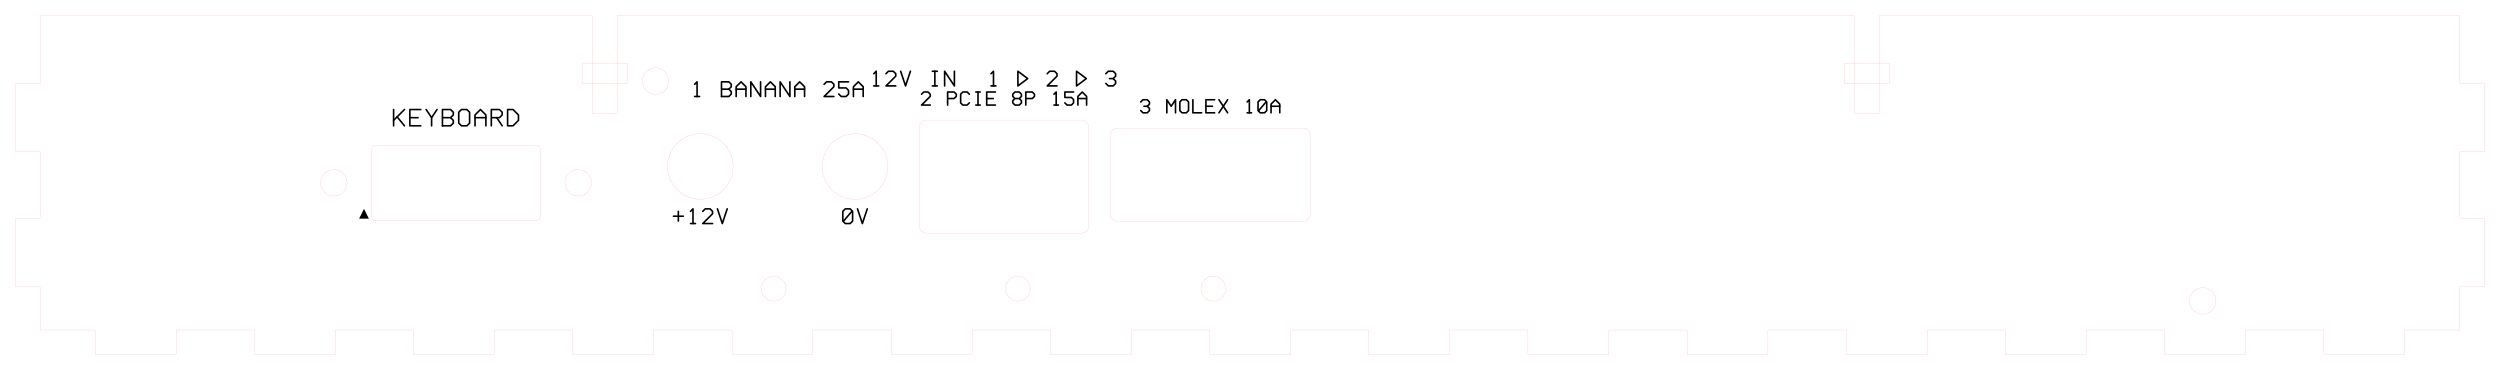
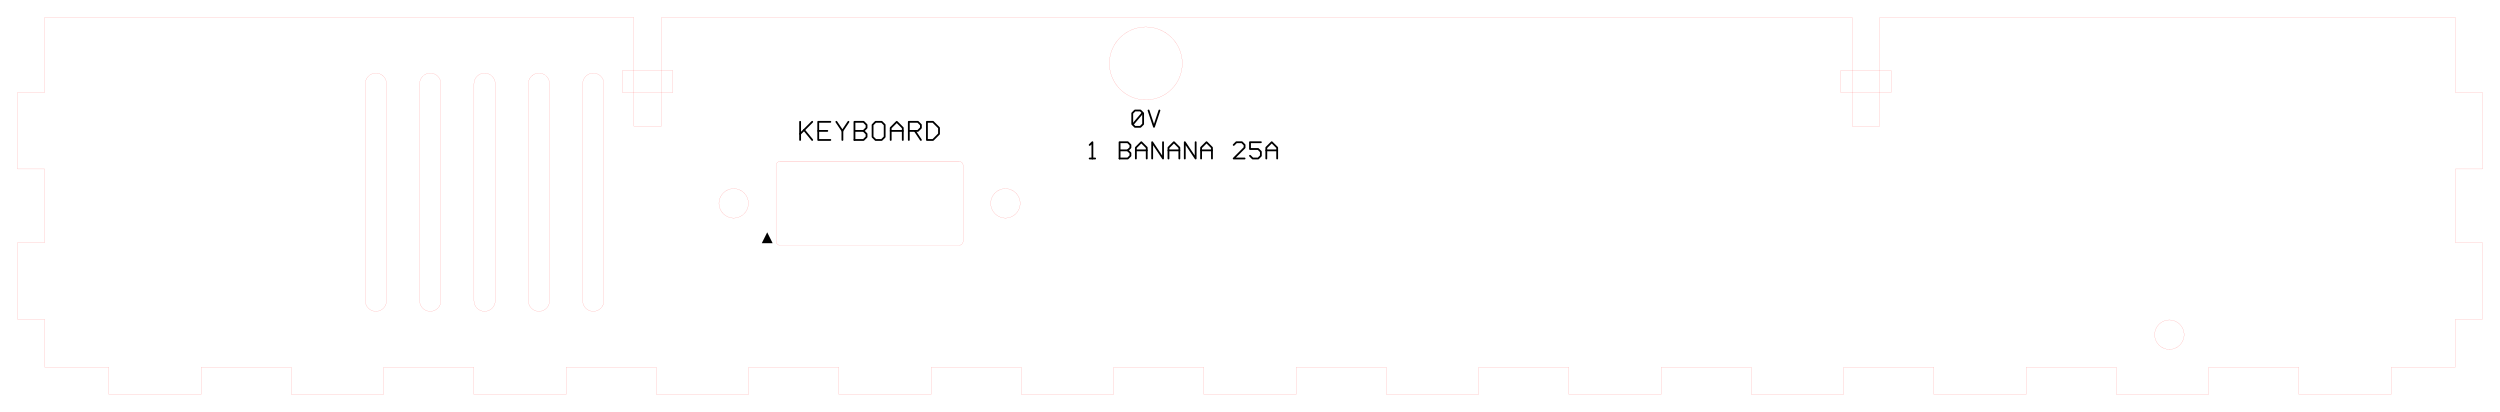
- <svg xmlns="http://www.w3.org/2000/svg" width="307.000mm" height="45.450mm" viewBox="0 0 307.000 45.450" version="1.1">
+ <svg xmlns="http://www.w3.org/2000/svg" width="276.000mm" height="45.450mm" viewBox="0 0 276.000 45.450" version="1.1">
  <g id="cut">
-     <path d="M 4.925,1.925 L 72.725,1.925 L 72.725,13.925 L 75.775,13.925 L 75.775,1.925 L 227.725,1.925 L 227.725,13.925 L 230.775,13.925 L 230.775,1.925 L 302.075,1.925 L 302.075,10.215 L 305.075,10.215 L 305.075,18.655 L 302.075,18.655 L 302.075,26.795 L 305.075,26.795 L 305.075,35.235 L 302.075,35.235 L 302.075,40.525 L 295.301,40.525 L 295.301,43.525 L 285.377,43.525 L 285.377,40.525 L 275.752,40.525 L 275.752,43.525 L 265.828,43.525 L 265.828,40.525 L 256.204,40.525 L 256.204,43.525 L 246.28,43.525 L 246.28,40.525 L 236.656,40.525 L 236.656,43.525 L 226.732,43.525 L 226.732,40.525 L 217.107,40.525 L 217.107,43.525 L 207.183,43.525 L 207.183,40.525 L 197.559,40.525 L 197.559,43.525 L 187.635,43.525 L 187.635,40.525 L 178.011,40.525 L 178.011,43.525 L 168.086,43.525 L 168.086,40.525 L 158.462,40.525 L 158.462,43.525 L 148.538,43.525 L 148.538,40.525 L 138.914,40.525 L 138.914,43.525 L 128.989,43.525 L 128.989,40.525 L 119.365,40.525 L 119.365,43.525 L 109.441,43.525 L 109.441,40.525 L 99.817,40.525 L 99.817,43.525 L 89.893,43.525 L 89.893,40.525 L 80.269,40.525 L 80.269,43.525 L 70.344,43.525 L 70.344,40.525 L 60.72,40.525 L 60.72,43.525 L 50.796,43.525 L 50.796,40.525 L 41.172,40.525 L 41.172,43.525 L 31.248,43.525 L 31.248,40.525 L 21.623,40.525 L 21.623,43.525 L 11.699,43.525 L 11.699,40.525 L 4.925,40.525 L 4.925,35.235 L 1.925,35.235 L 1.925,26.795 L 4.925,26.795 L 4.925,18.655 L 1.925,18.655 L 1.925,10.215 L 4.925,10.215 Z" style="fill:none;stroke:#ff0000;stroke-width:0.01" />
-     <circle cx="86" cy="20.45" r="4.025" style="fill:none;stroke:#ff0000;stroke-width:0.01" />
-     <circle cx="105" cy="20.45" r="4.025" style="fill:none;stroke:#ff0000;stroke-width:0.01" />
-     <path d="M 113.8,14.775 L 132.8,14.775 A 0.925,0.925 0 0 1 133.725,15.7 L 133.725,27.7 A 0.925,0.925 0 0 1 132.8,28.625 L 113.8,28.625 A 0.925,0.925 0 0 1 112.875,27.7 L 112.875,15.7 A 0.925,0.925 0 0 1 113.8,14.775 Z" style="fill:none;stroke:#ff0000;stroke-width:0.01" />
-     <path d="M 137.25,15.725 L 159.99,15.725 A 0.925,0.925 0 0 1 160.915,16.65 L 160.915,26.25 A 0.925,0.925 0 0 1 159.99,27.175 L 137.25,27.175 A 0.925,0.925 0 0 1 136.325,26.25 L 136.325,16.65 A 0.925,0.925 0 0 1 137.25,15.725 Z" style="fill:none;stroke:#ff0000;stroke-width:0.01" />
-     <circle cx="95" cy="35.45" r="1.525" style="fill:none;stroke:#ff0000;stroke-width:0.01" />
-     <circle cx="125" cy="35.45" r="1.525" style="fill:none;stroke:#ff0000;stroke-width:0.01" />
-     <circle cx="149" cy="35.45" r="1.525" style="fill:none;stroke:#ff0000;stroke-width:0.01" />
-     <circle cx="80.5" cy="9.95" r="1.625" style="fill:none;stroke:#ff0000;stroke-width:0.01" />
-     <circle cx="270.5" cy="36.95" r="1.625" style="fill:none;stroke:#ff0000;stroke-width:0.01" />
-     <path d="M 46.1,17.825 L 65.9,17.825 A 0.425,0.425 0 0 1 66.325,18.25 L 66.325,26.65 A 0.425,0.425 0 0 1 65.9,27.075 L 46.1,27.075 A 0.425,0.425 0 0 1 45.675,26.65 L 45.675,18.25 A 0.425,0.425 0 0 1 46.1,17.825 Z" style="fill:none;stroke:#ff0000;stroke-width:0.01" />
-     <circle cx="41" cy="22.45" r="1.625" style="fill:none;stroke:#ff0000;stroke-width:0.01" />
-     <circle cx="71" cy="22.45" r="1.625" style="fill:none;stroke:#ff0000;stroke-width:0.01" />
-     <path d="M 71.475,7.775 L 77.025,7.775 L 77.025,10.225 L 71.475,10.225 Z" style="fill:none;stroke:#ff0000;stroke-width:0.01" />
-     <path d="M 226.475,7.775 L 232.025,7.775 L 232.025,10.225 L 226.475,10.225 Z" style="fill:none;stroke:#ff0000;stroke-width:0.01" />
+     <path d="M 4.925,1.925 L 69.975,1.925 L 69.975,13.925 L 73.025,13.925 L 73.025,1.925 L 204.475,1.925 L 204.475,13.925 L 207.525,13.925 L 207.525,1.925 L 271.075,1.925 L 271.075,10.215 L 274.075,10.215 L 274.075,18.655 L 271.075,18.655 L 271.075,26.795 L 274.075,26.795 L 274.075,35.235 L 271.075,35.235 L 271.075,40.525 L 264.001,40.525 L 264.001,43.525 L 253.777,43.525 L 253.777,40.525 L 243.853,40.525 L 243.853,43.525 L 233.629,43.525 L 233.629,40.525 L 223.705,40.525 L 223.705,43.525 L 213.481,43.525 L 213.481,40.525 L 203.556,40.525 L 203.556,43.525 L 193.332,43.525 L 193.332,40.525 L 183.408,40.525 L 183.408,43.525 L 173.184,43.525 L 173.184,40.525 L 163.26,40.525 L 163.26,43.525 L 153.036,43.525 L 153.036,40.525 L 143.112,40.525 L 143.112,43.525 L 132.888,43.525 L 132.888,40.525 L 122.964,40.525 L 122.964,43.525 L 112.74,43.525 L 112.74,40.525 L 102.816,40.525 L 102.816,43.525 L 92.592,43.525 L 92.592,40.525 L 82.668,40.525 L 82.668,43.525 L 72.444,43.525 L 72.444,40.525 L 62.519,40.525 L 62.519,43.525 L 52.295,43.525 L 52.295,40.525 L 42.371,40.525 L 42.371,43.525 L 32.147,43.525 L 32.147,40.525 L 22.223,40.525 L 22.223,43.525 L 11.999,43.525 L 11.999,40.525 L 4.925,40.525 L 4.925,35.235 L 1.925,35.235 L 1.925,26.795 L 4.925,26.795 L 4.925,18.655 L 1.925,18.655 L 1.925,10.215 L 4.925,10.215 Z" style="fill:none;stroke:#ff0000;stroke-width:0.01" />
+     <circle cx="126.5" cy="-12.05" r="4.025" style="fill:none;stroke:#ff0000;stroke-width:0.01" />
+     <circle cx="126.5" cy="7" r="4.025" style="fill:none;stroke:#ff0000;stroke-width:0.01" />
+     <path d="M 133.3,-22.725 L 152.3,-22.725 A 0.925,0.925 0 0 1 153.225,-21.8 L 153.225,-9.8 A 0.925,0.925 0 0 1 152.3,-8.875 L 133.3,-8.875 A 0.925,0.925 0 0 1 132.375,-9.8 L 132.375,-21.8 A 0.925,0.925 0 0 1 133.3,-22.725 Z" style="fill:none;stroke:#ff0000;stroke-width:0.01" />
+     <path d="M 154.75,-21.775 L 177.49,-21.775 A 0.925,0.925 0 0 1 178.415,-20.85 L 178.415,-11.25 A 0.925,0.925 0 0 1 177.49,-10.325 L 154.75,-10.325 A 0.925,0.925 0 0 1 153.825,-11.25 L 153.825,-20.85 A 0.925,0.925 0 0 1 154.75,-21.775 Z" style="fill:none;stroke:#ff0000;stroke-width:0.01" />
+     <circle cx="120.5" cy="-20.05" r="1.625" style="fill:none;stroke:#ff0000;stroke-width:0.01" />
+     <circle cx="239.5" cy="36.95" r="1.625" style="fill:none;stroke:#ff0000;stroke-width:0.01" />
+     <circle cx="239.5" cy="-20.05" r="1.625" style="fill:none;stroke:#ff0000;stroke-width:0.01" />
+     <path d="M 86.1,17.825 L 105.9,17.825 A 0.425,0.425 0 0 1 106.325,18.25 L 106.325,26.65 A 0.425,0.425 0 0 1 105.9,27.075 L 86.1,27.075 A 0.425,0.425 0 0 1 85.675,26.65 L 85.675,18.25 A 0.425,0.425 0 0 1 86.1,17.825 Z" style="fill:none;stroke:#ff0000;stroke-width:0.01" />
+     <circle cx="81" cy="22.45" r="1.625" style="fill:none;stroke:#ff0000;stroke-width:0.01" />
+     <circle cx="111" cy="22.45" r="1.625" style="fill:none;stroke:#ff0000;stroke-width:0.01" />
+     <path d="M 41.5,8.075 L 41.5,8.075 A 1.175,1.175 0 0 1 42.675,9.25 L 42.675,33.2 A 1.175,1.175 0 0 1 41.5,34.375 L 41.5,34.375 A 1.175,1.175 0 0 1 40.325,33.2 L 40.325,9.25 A 1.175,1.175 0 0 1 41.5,8.075 Z" style="fill:none;stroke:#ff0000;stroke-width:0.01" />
+     <path d="M 47.5,8.075 L 47.5,8.075 A 1.175,1.175 0 0 1 48.675,9.25 L 48.675,33.2 A 1.175,1.175 0 0 1 47.5,34.375 L 47.5,34.375 A 1.175,1.175 0 0 1 46.325,33.2 L 46.325,9.25 A 1.175,1.175 0 0 1 47.5,8.075 Z" style="fill:none;stroke:#ff0000;stroke-width:0.01" />
+     <path d="M 53.5,8.075 L 53.5,8.075 A 1.175,1.175 0 0 1 54.675,9.25 L 54.675,33.2 A 1.175,1.175 0 0 1 53.5,34.375 L 53.5,34.375 A 1.175,1.175 0 0 1 52.325,33.2 L 52.325,9.25 A 1.175,1.175 0 0 1 53.5,8.075 Z" style="fill:none;stroke:#ff0000;stroke-width:0.01" />
+     <path d="M 59.5,8.075 L 59.5,8.075 A 1.175,1.175 0 0 1 60.675,9.25 L 60.675,33.2 A 1.175,1.175 0 0 1 59.5,34.375 L 59.5,34.375 A 1.175,1.175 0 0 1 58.325,33.2 L 58.325,9.25 A 1.175,1.175 0 0 1 59.5,8.075 Z" style="fill:none;stroke:#ff0000;stroke-width:0.01" />
+     <path d="M 65.5,8.075 L 65.5,8.075 A 1.175,1.175 0 0 1 66.675,9.25 L 66.675,33.2 A 1.175,1.175 0 0 1 65.5,34.375 L 65.5,34.375 A 1.175,1.175 0 0 1 64.325,33.2 L 64.325,9.25 A 1.175,1.175 0 0 1 65.5,8.075 Z" style="fill:none;stroke:#ff0000;stroke-width:0.01" />
+     <path d="M 68.725,7.775 L 74.275,7.775 L 74.275,10.225 L 68.725,10.225 Z" style="fill:none;stroke:#ff0000;stroke-width:0.01" />
+     <path d="M 203.225,7.775 L 208.775,7.775 L 208.775,10.225 L 203.225,10.225 Z" style="fill:none;stroke:#ff0000;stroke-width:0.01" />
  </g>
  <g id="engrave">
-     <path d="M 82.7,26.55 L 83.9,26.55" style="fill:none;stroke:#000000;stroke-width:0.2;stroke-linecap:round;stroke-linejoin:round" />
-     <path d="M 83.3,27.15 L 83.3,25.95" style="fill:none;stroke:#000000;stroke-width:0.2;stroke-linecap:round;stroke-linejoin:round" />
-     <path d="M 84.8,25.95 L 85.1,25.65 L 85.1,27.45" style="fill:none;stroke:#000000;stroke-width:0.2;stroke-linecap:round;stroke-linejoin:round" />
-     <path d="M 84.8,27.45 L 85.4,27.45" style="fill:none;stroke:#000000;stroke-width:0.2;stroke-linecap:round;stroke-linejoin:round" />
-     <path d="M 86.3,25.95 L 86.6,25.65 L 87.2,25.65 L 87.5,25.95 L 87.5,26.25 L 86.3,27.45 L 87.5,27.45" style="fill:none;stroke:#000000;stroke-width:0.2;stroke-linecap:round;stroke-linejoin:round" />
-     <path d="M 88.1,25.65 L 88.7,27.45 L 89.3,25.65" style="fill:none;stroke:#000000;stroke-width:0.2;stroke-linecap:round;stroke-linejoin:round" />
-     <path d="M 103.8,27.45 L 103.5,27.15 L 103.5,25.95 L 103.8,25.65 L 104.4,25.65 L 104.7,25.95 L 104.7,27.15 L 104.4,27.45 L 103.8,27.45" style="fill:none;stroke:#000000;stroke-width:0.2;stroke-linecap:round;stroke-linejoin:round" />
-     <path d="M 103.59,27.15 L 104.61,25.95" style="fill:none;stroke:#000000;stroke-width:0.2;stroke-linecap:round;stroke-linejoin:round" />
-     <path d="M 105.3,25.65 L 105.9,27.45 L 106.5,25.65" style="fill:none;stroke:#000000;stroke-width:0.2;stroke-linecap:round;stroke-linejoin:round" />
-     <path d="M 85.3,10.35 L 85.6,10.05 L 85.6,11.85" style="fill:none;stroke:#000000;stroke-width:0.2;stroke-linecap:round;stroke-linejoin:round" />
-     <path d="M 85.3,11.85 L 85.9,11.85" style="fill:none;stroke:#000000;stroke-width:0.2;stroke-linecap:round;stroke-linejoin:round" />
-     <path d="M 88.6,11.85 L 88.6,10.05 L 89.5,10.05 L 89.8,10.35 L 89.8,10.65 L 89.5,10.95 L 88.6,10.95" style="fill:none;stroke:#000000;stroke-width:0.2;stroke-linecap:round;stroke-linejoin:round" />
-     <path d="M 89.5,10.95 L 89.8,11.25 L 89.8,11.55 L 89.5,11.85 L 88.6,11.85" style="fill:none;stroke:#000000;stroke-width:0.2;stroke-linecap:round;stroke-linejoin:round" />
-     <path d="M 90.4,11.85 L 90.4,10.65 L 91,10.05 L 91.6,10.65 L 91.6,11.85" style="fill:none;stroke:#000000;stroke-width:0.2;stroke-linecap:round;stroke-linejoin:round" />
-     <path d="M 90.4,10.95 L 91.6,10.95" style="fill:none;stroke:#000000;stroke-width:0.2;stroke-linecap:round;stroke-linejoin:round" />
-     <path d="M 92.2,11.85 L 92.2,10.05 L 93.4,11.85 L 93.4,10.05" style="fill:none;stroke:#000000;stroke-width:0.2;stroke-linecap:round;stroke-linejoin:round" />
-     <path d="M 94,11.85 L 94,10.65 L 94.6,10.05 L 95.2,10.65 L 95.2,11.85" style="fill:none;stroke:#000000;stroke-width:0.2;stroke-linecap:round;stroke-linejoin:round" />
-     <path d="M 94,10.95 L 95.2,10.95" style="fill:none;stroke:#000000;stroke-width:0.2;stroke-linecap:round;stroke-linejoin:round" />
-     <path d="M 95.8,11.85 L 95.8,10.05 L 97,11.85 L 97,10.05" style="fill:none;stroke:#000000;stroke-width:0.2;stroke-linecap:round;stroke-linejoin:round" />
-     <path d="M 97.6,11.85 L 97.6,10.65 L 98.2,10.05 L 98.8,10.65 L 98.8,11.85" style="fill:none;stroke:#000000;stroke-width:0.2;stroke-linecap:round;stroke-linejoin:round" />
-     <path d="M 97.6,10.95 L 98.8,10.95" style="fill:none;stroke:#000000;stroke-width:0.2;stroke-linecap:round;stroke-linejoin:round" />
-     <path d="M 101.2,10.35 L 101.5,10.05 L 102.1,10.05 L 102.4,10.35 L 102.4,10.65 L 101.2,11.85 L 102.4,11.85" style="fill:none;stroke:#000000;stroke-width:0.2;stroke-linecap:round;stroke-linejoin:round" />
-     <path d="M 104.2,10.05 L 103,10.05 L 103,10.8 L 103.9,10.8 L 104.2,11.1 L 104.2,11.55 L 103.9,11.85 L 103.3,11.85 L 103,11.55" style="fill:none;stroke:#000000;stroke-width:0.2;stroke-linecap:round;stroke-linejoin:round" />
-     <path d="M 104.8,11.85 L 104.8,10.65 L 105.4,10.05 L 106,10.65 L 106,11.85" style="fill:none;stroke:#000000;stroke-width:0.2;stroke-linecap:round;stroke-linejoin:round" />
-     <path d="M 104.8,10.95 L 106,10.95" style="fill:none;stroke:#000000;stroke-width:0.2;stroke-linecap:round;stroke-linejoin:round" />
-     <path d="M 113.167,11.567 L 113.433,11.3 L 113.967,11.3 L 114.233,11.567 L 114.233,11.833 L 113.167,12.9 L 114.233,12.9" style="fill:none;stroke:#000000;stroke-width:0.2;stroke-linecap:round;stroke-linejoin:round" />
-     <path d="M 116.367,12.9 L 116.367,11.3 L 117.167,11.3 L 117.433,11.567 L 117.433,11.833 L 117.167,12.1 L 116.367,12.1" style="fill:none;stroke:#000000;stroke-width:0.2;stroke-linecap:round;stroke-linejoin:round" />
-     <path d="M 119.033,11.567 L 118.767,11.3 L 118.233,11.3 L 117.967,11.567 L 117.967,12.633 L 118.233,12.9 L 118.767,12.9 L 119.033,12.633" style="fill:none;stroke:#000000;stroke-width:0.2;stroke-linecap:round;stroke-linejoin:round" />
-     <path d="M 119.833,11.3 L 120.367,11.3" style="fill:none;stroke:#000000;stroke-width:0.2;stroke-linecap:round;stroke-linejoin:round" />
-     <path d="M 120.1,11.3 L 120.1,12.9" style="fill:none;stroke:#000000;stroke-width:0.2;stroke-linecap:round;stroke-linejoin:round" />
-     <path d="M 119.833,12.9 L 120.367,12.9" style="fill:none;stroke:#000000;stroke-width:0.2;stroke-linecap:round;stroke-linejoin:round" />
-     <path d="M 122.233,11.3 L 121.167,11.3 L 121.167,12.9 L 122.233,12.9" style="fill:none;stroke:#000000;stroke-width:0.2;stroke-linecap:round;stroke-linejoin:round" />
-     <path d="M 121.167,12.1 L 121.967,12.1" style="fill:none;stroke:#000000;stroke-width:0.2;stroke-linecap:round;stroke-linejoin:round" />
-     <path d="M 124.633,12.1 L 124.367,11.833 L 124.367,11.567 L 124.633,11.3 L 125.167,11.3 L 125.433,11.567 L 125.433,11.833 L 125.167,12.1 L 124.633,12.1 L 124.367,12.367 L 124.367,12.633 L 124.633,12.9 L 125.167,12.9 L 125.433,12.633 L 125.433,12.367 L 125.167,12.1" style="fill:none;stroke:#000000;stroke-width:0.2;stroke-linecap:round;stroke-linejoin:round" />
-     <path d="M 125.967,12.9 L 125.967,11.3 L 126.767,11.3 L 127.033,11.567 L 127.033,11.833 L 126.767,12.1 L 125.967,12.1" style="fill:none;stroke:#000000;stroke-width:0.2;stroke-linecap:round;stroke-linejoin:round" />
-     <path d="M 129.433,11.567 L 129.7,11.3 L 129.7,12.9" style="fill:none;stroke:#000000;stroke-width:0.2;stroke-linecap:round;stroke-linejoin:round" />
-     <path d="M 129.433,12.9 L 129.967,12.9" style="fill:none;stroke:#000000;stroke-width:0.2;stroke-linecap:round;stroke-linejoin:round" />
-     <path d="M 131.833,11.3 L 130.767,11.3 L 130.767,11.967 L 131.567,11.967 L 131.833,12.233 L 131.833,12.633 L 131.567,12.9 L 131.033,12.9 L 130.767,12.633" style="fill:none;stroke:#000000;stroke-width:0.2;stroke-linecap:round;stroke-linejoin:round" />
-     <path d="M 132.367,12.9 L 132.367,11.833 L 132.9,11.3 L 133.433,11.833 L 133.433,12.9" style="fill:none;stroke:#000000;stroke-width:0.2;stroke-linecap:round;stroke-linejoin:round" />
-     <path d="M 132.367,12.1 L 133.433,12.1" style="fill:none;stroke:#000000;stroke-width:0.2;stroke-linecap:round;stroke-linejoin:round" />
-     <path d="M 140.087,12.517 L 140.353,12.25 L 140.887,12.25 L 141.153,12.517 L 141.153,12.783 L 140.887,13.05 L 141.153,13.317 L 141.153,13.583 L 140.887,13.85 L 140.353,13.85 L 140.087,13.583" style="fill:none;stroke:#000000;stroke-width:0.2;stroke-linecap:round;stroke-linejoin:round" />
-     <path d="M 140.487,13.05 L 140.887,13.05" style="fill:none;stroke:#000000;stroke-width:0.2;stroke-linecap:round;stroke-linejoin:round" />
-     <path d="M 143.287,13.85 L 143.287,12.25 L 143.82,13.05 L 144.353,12.25 L 144.353,13.85" style="fill:none;stroke:#000000;stroke-width:0.2;stroke-linecap:round;stroke-linejoin:round" />
-     <path d="M 145.153,13.85 L 144.887,13.583 L 144.887,12.517 L 145.153,12.25 L 145.687,12.25 L 145.953,12.517 L 145.953,13.583 L 145.687,13.85 L 145.153,13.85" style="fill:none;stroke:#000000;stroke-width:0.2;stroke-linecap:round;stroke-linejoin:round" />
-     <path d="M 146.487,12.25 L 146.487,13.85 L 147.553,13.85" style="fill:none;stroke:#000000;stroke-width:0.2;stroke-linecap:round;stroke-linejoin:round" />
-     <path d="M 149.153,12.25 L 148.087,12.25 L 148.087,13.85 L 149.153,13.85" style="fill:none;stroke:#000000;stroke-width:0.2;stroke-linecap:round;stroke-linejoin:round" />
-     <path d="M 148.087,13.05 L 148.887,13.05" style="fill:none;stroke:#000000;stroke-width:0.2;stroke-linecap:round;stroke-linejoin:round" />
-     <path d="M 149.687,13.85 L 150.753,12.25" style="fill:none;stroke:#000000;stroke-width:0.2;stroke-linecap:round;stroke-linejoin:round" />
-     <path d="M 149.687,12.25 L 150.753,13.85" style="fill:none;stroke:#000000;stroke-width:0.2;stroke-linecap:round;stroke-linejoin:round" />
-     <path d="M 153.153,12.517 L 153.42,12.25 L 153.42,13.85" style="fill:none;stroke:#000000;stroke-width:0.2;stroke-linecap:round;stroke-linejoin:round" />
-     <path d="M 153.153,13.85 L 153.687,13.85" style="fill:none;stroke:#000000;stroke-width:0.2;stroke-linecap:round;stroke-linejoin:round" />
-     <path d="M 154.753,13.85 L 154.487,13.583 L 154.487,12.517 L 154.753,12.25 L 155.287,12.25 L 155.553,12.517 L 155.553,13.583 L 155.287,13.85 L 154.753,13.85" style="fill:none;stroke:#000000;stroke-width:0.2;stroke-linecap:round;stroke-linejoin:round" />
-     <path d="M 154.567,13.583 L 155.473,12.517" style="fill:none;stroke:#000000;stroke-width:0.2;stroke-linecap:round;stroke-linejoin:round" />
-     <path d="M 156.087,13.85 L 156.087,12.783 L 156.62,12.25 L 157.153,12.783 L 157.153,13.85" style="fill:none;stroke:#000000;stroke-width:0.2;stroke-linecap:round;stroke-linejoin:round" />
-     <path d="M 156.087,13.05 L 157.153,13.05" style="fill:none;stroke:#000000;stroke-width:0.2;stroke-linecap:round;stroke-linejoin:round" />
-     <path d="M 107.3,9.05 L 107.6,8.75 L 107.6,10.55" style="fill:none;stroke:#000000;stroke-width:0.2;stroke-linecap:round;stroke-linejoin:round" />
-     <path d="M 107.3,10.55 L 107.9,10.55" style="fill:none;stroke:#000000;stroke-width:0.2;stroke-linecap:round;stroke-linejoin:round" />
-     <path d="M 108.8,9.05 L 109.1,8.75 L 109.7,8.75 L 110,9.05 L 110,9.35 L 108.8,10.55 L 110,10.55" style="fill:none;stroke:#000000;stroke-width:0.2;stroke-linecap:round;stroke-linejoin:round" />
-     <path d="M 110.6,8.75 L 111.2,10.55 L 111.8,8.75" style="fill:none;stroke:#000000;stroke-width:0.2;stroke-linecap:round;stroke-linejoin:round" />
-     <path d="M 114.5,8.75 L 115.1,8.75" style="fill:none;stroke:#000000;stroke-width:0.2;stroke-linecap:round;stroke-linejoin:round" />
-     <path d="M 114.8,8.75 L 114.8,10.55" style="fill:none;stroke:#000000;stroke-width:0.2;stroke-linecap:round;stroke-linejoin:round" />
-     <path d="M 114.5,10.55 L 115.1,10.55" style="fill:none;stroke:#000000;stroke-width:0.2;stroke-linecap:round;stroke-linejoin:round" />
-     <path d="M 116,10.55 L 116,8.75 L 117.2,10.55 L 117.2,8.75" style="fill:none;stroke:#000000;stroke-width:0.2;stroke-linecap:round;stroke-linejoin:round" />
-     <path d="M 121.7,9.05 L 122,8.75 L 122,10.55" style="fill:none;stroke:#000000;stroke-width:0.2;stroke-linecap:round;stroke-linejoin:round" />
-     <path d="M 121.7,10.55 L 122.3,10.55" style="fill:none;stroke:#000000;stroke-width:0.2;stroke-linecap:round;stroke-linejoin:round" />
-     <path d="M 125,8.75 L 126.2,9.65 L 125,10.55 L 125,8.75" style="fill:none;stroke:#000000;stroke-width:0.2;stroke-linecap:round;stroke-linejoin:round" />
-     <path d="M 128.6,9.05 L 128.9,8.75 L 129.5,8.75 L 129.8,9.05 L 129.8,9.35 L 128.6,10.55 L 129.8,10.55" style="fill:none;stroke:#000000;stroke-width:0.2;stroke-linecap:round;stroke-linejoin:round" />
-     <path d="M 132.2,8.75 L 133.4,9.65 L 132.2,10.55 L 132.2,8.75" style="fill:none;stroke:#000000;stroke-width:0.2;stroke-linecap:round;stroke-linejoin:round" />
-     <path d="M 135.8,9.05 L 136.1,8.75 L 136.7,8.75 L 137,9.05 L 137,9.35 L 136.7,9.65 L 137,9.95 L 137,10.25 L 136.7,10.55 L 136.1,10.55 L 135.8,10.25" style="fill:none;stroke:#000000;stroke-width:0.2;stroke-linecap:round;stroke-linejoin:round" />
-     <path d="M 136.25,9.65 L 136.7,9.65" style="fill:none;stroke:#000000;stroke-width:0.2;stroke-linecap:round;stroke-linejoin:round" />
-     <path d="M 44.1,26.85 L 45.3,26.85 L 44.7,25.65 Z" style="fill:#000000;stroke:none" />
-     <path d="M 48.333,15.45 L 48.333,13.45" style="fill:none;stroke:#000000;stroke-width:0.2;stroke-linecap:round;stroke-linejoin:round" />
-     <path d="M 49.667,13.45 L 48.333,14.783" style="fill:none;stroke:#000000;stroke-width:0.2;stroke-linecap:round;stroke-linejoin:round" />
-     <path d="M 48.767,14.35 L 49.667,15.45" style="fill:none;stroke:#000000;stroke-width:0.2;stroke-linecap:round;stroke-linejoin:round" />
-     <path d="M 51.667,13.45 L 50.333,13.45 L 50.333,15.45 L 51.667,15.45" style="fill:none;stroke:#000000;stroke-width:0.2;stroke-linecap:round;stroke-linejoin:round" />
-     <path d="M 50.333,14.45 L 51.333,14.45" style="fill:none;stroke:#000000;stroke-width:0.2;stroke-linecap:round;stroke-linejoin:round" />
-     <path d="M 52.333,13.45 L 53,14.45 L 53.667,13.45" style="fill:none;stroke:#000000;stroke-width:0.2;stroke-linecap:round;stroke-linejoin:round" />
-     <path d="M 53,14.45 L 53,15.45" style="fill:none;stroke:#000000;stroke-width:0.2;stroke-linecap:round;stroke-linejoin:round" />
-     <path d="M 54.333,15.45 L 54.333,13.45 L 55.333,13.45 L 55.667,13.783 L 55.667,14.117 L 55.333,14.45 L 54.333,14.45" style="fill:none;stroke:#000000;stroke-width:0.2;stroke-linecap:round;stroke-linejoin:round" />
-     <path d="M 55.333,14.45 L 55.667,14.783 L 55.667,15.117 L 55.333,15.45 L 54.333,15.45" style="fill:none;stroke:#000000;stroke-width:0.2;stroke-linecap:round;stroke-linejoin:round" />
-     <path d="M 56.667,15.45 L 56.333,15.117 L 56.333,13.783 L 56.667,13.45 L 57.333,13.45 L 57.667,13.783 L 57.667,15.117 L 57.333,15.45 L 56.667,15.45" style="fill:none;stroke:#000000;stroke-width:0.2;stroke-linecap:round;stroke-linejoin:round" />
-     <path d="M 58.333,15.45 L 58.333,14.117 L 59,13.45 L 59.667,14.117 L 59.667,15.45" style="fill:none;stroke:#000000;stroke-width:0.2;stroke-linecap:round;stroke-linejoin:round" />
-     <path d="M 58.333,14.45 L 59.667,14.45" style="fill:none;stroke:#000000;stroke-width:0.2;stroke-linecap:round;stroke-linejoin:round" />
-     <path d="M 60.333,15.45 L 60.333,13.45 L 61.333,13.45 L 61.667,13.783 L 61.667,14.117 L 61.333,14.45 L 60.333,14.45" style="fill:none;stroke:#000000;stroke-width:0.2;stroke-linecap:round;stroke-linejoin:round" />
-     <path d="M 61,14.45 L 61.667,15.45" style="fill:none;stroke:#000000;stroke-width:0.2;stroke-linecap:round;stroke-linejoin:round" />
-     <path d="M 62.333,15.45 L 62.333,13.45 L 63,13.45 L 63.667,14.117 L 63.667,14.783 L 63,15.45 L 62.333,15.45" style="fill:none;stroke:#000000;stroke-width:0.2;stroke-linecap:round;stroke-linejoin:round" />
+     <path d="M 123.2,-5.95 L 124.4,-5.95" style="fill:none;stroke:#000000;stroke-width:0.2;stroke-linecap:round;stroke-linejoin:round" />
+     <path d="M 123.8,-5.35 L 123.8,-6.55" style="fill:none;stroke:#000000;stroke-width:0.2;stroke-linecap:round;stroke-linejoin:round" />
+     <path d="M 125.3,-6.55 L 125.6,-6.85 L 125.6,-5.05" style="fill:none;stroke:#000000;stroke-width:0.2;stroke-linecap:round;stroke-linejoin:round" />
+     <path d="M 125.3,-5.05 L 125.9,-5.05" style="fill:none;stroke:#000000;stroke-width:0.2;stroke-linecap:round;stroke-linejoin:round" />
+     <path d="M 126.8,-6.55 L 127.1,-6.85 L 127.7,-6.85 L 128,-6.55 L 128,-6.25 L 126.8,-5.05 L 128,-5.05" style="fill:none;stroke:#000000;stroke-width:0.2;stroke-linecap:round;stroke-linejoin:round" />
+     <path d="M 128.6,-6.85 L 129.2,-5.05 L 129.8,-6.85" style="fill:none;stroke:#000000;stroke-width:0.2;stroke-linecap:round;stroke-linejoin:round" />
+     <path d="M 125.3,14 L 125,13.7 L 125,12.5 L 125.3,12.2 L 125.9,12.2 L 126.2,12.5 L 126.2,13.7 L 125.9,14 L 125.3,14" style="fill:none;stroke:#000000;stroke-width:0.2;stroke-linecap:round;stroke-linejoin:round" />
+     <path d="M 125.09,13.7 L 126.11,12.5" style="fill:none;stroke:#000000;stroke-width:0.2;stroke-linecap:round;stroke-linejoin:round" />
+     <path d="M 126.8,12.2 L 127.4,14 L 128,12.2" style="fill:none;stroke:#000000;stroke-width:0.2;stroke-linecap:round;stroke-linejoin:round" />
+     <path d="M 120.3,16 L 120.6,15.7 L 120.6,17.5" style="fill:none;stroke:#000000;stroke-width:0.2;stroke-linecap:round;stroke-linejoin:round" />
+     <path d="M 120.3,17.5 L 120.9,17.5" style="fill:none;stroke:#000000;stroke-width:0.2;stroke-linecap:round;stroke-linejoin:round" />
+     <path d="M 123.6,17.5 L 123.6,15.7 L 124.5,15.7 L 124.8,16 L 124.8,16.3 L 124.5,16.6 L 123.6,16.6" style="fill:none;stroke:#000000;stroke-width:0.2;stroke-linecap:round;stroke-linejoin:round" />
+     <path d="M 124.5,16.6 L 124.8,16.9 L 124.8,17.2 L 124.5,17.5 L 123.6,17.5" style="fill:none;stroke:#000000;stroke-width:0.2;stroke-linecap:round;stroke-linejoin:round" />
+     <path d="M 125.4,17.5 L 125.4,16.3 L 126,15.7 L 126.6,16.3 L 126.6,17.5" style="fill:none;stroke:#000000;stroke-width:0.2;stroke-linecap:round;stroke-linejoin:round" />
+     <path d="M 125.4,16.6 L 126.6,16.6" style="fill:none;stroke:#000000;stroke-width:0.2;stroke-linecap:round;stroke-linejoin:round" />
+     <path d="M 127.2,17.5 L 127.2,15.7 L 128.4,17.5 L 128.4,15.7" style="fill:none;stroke:#000000;stroke-width:0.2;stroke-linecap:round;stroke-linejoin:round" />
+     <path d="M 129,17.5 L 129,16.3 L 129.6,15.7 L 130.2,16.3 L 130.2,17.5" style="fill:none;stroke:#000000;stroke-width:0.2;stroke-linecap:round;stroke-linejoin:round" />
+     <path d="M 129,16.6 L 130.2,16.6" style="fill:none;stroke:#000000;stroke-width:0.2;stroke-linecap:round;stroke-linejoin:round" />
+     <path d="M 130.8,17.5 L 130.8,15.7 L 132,17.5 L 132,15.7" style="fill:none;stroke:#000000;stroke-width:0.2;stroke-linecap:round;stroke-linejoin:round" />
+     <path d="M 132.6,17.5 L 132.6,16.3 L 133.2,15.7 L 133.8,16.3 L 133.8,17.5" style="fill:none;stroke:#000000;stroke-width:0.2;stroke-linecap:round;stroke-linejoin:round" />
+     <path d="M 132.6,16.6 L 133.8,16.6" style="fill:none;stroke:#000000;stroke-width:0.2;stroke-linecap:round;stroke-linejoin:round" />
+     <path d="M 136.2,16 L 136.5,15.7 L 137.1,15.7 L 137.4,16 L 137.4,16.3 L 136.2,17.5 L 137.4,17.5" style="fill:none;stroke:#000000;stroke-width:0.2;stroke-linecap:round;stroke-linejoin:round" />
+     <path d="M 139.2,15.7 L 138,15.7 L 138,16.45 L 138.9,16.45 L 139.2,16.75 L 139.2,17.2 L 138.9,17.5 L 138.3,17.5 L 138,17.2" style="fill:none;stroke:#000000;stroke-width:0.2;stroke-linecap:round;stroke-linejoin:round" />
+     <path d="M 139.8,17.5 L 139.8,16.3 L 140.4,15.7 L 141,16.3 L 141,17.5" style="fill:none;stroke:#000000;stroke-width:0.2;stroke-linecap:round;stroke-linejoin:round" />
+     <path d="M 139.8,16.6 L 141,16.6" style="fill:none;stroke:#000000;stroke-width:0.2;stroke-linecap:round;stroke-linejoin:round" />
+     <path d="M 132.667,-25.933 L 132.933,-26.2 L 133.467,-26.2 L 133.733,-25.933 L 133.733,-25.667 L 132.667,-24.6 L 133.733,-24.6" style="fill:none;stroke:#000000;stroke-width:0.2;stroke-linecap:round;stroke-linejoin:round" />
+     <path d="M 135.867,-24.6 L 135.867,-26.2 L 136.667,-26.2 L 136.933,-25.933 L 136.933,-25.667 L 136.667,-25.4 L 135.867,-25.4" style="fill:none;stroke:#000000;stroke-width:0.2;stroke-linecap:round;stroke-linejoin:round" />
+     <path d="M 138.533,-25.933 L 138.267,-26.2 L 137.733,-26.2 L 137.467,-25.933 L 137.467,-24.867 L 137.733,-24.6 L 138.267,-24.6 L 138.533,-24.867" style="fill:none;stroke:#000000;stroke-width:0.2;stroke-linecap:round;stroke-linejoin:round" />
+     <path d="M 139.333,-26.2 L 139.867,-26.2" style="fill:none;stroke:#000000;stroke-width:0.2;stroke-linecap:round;stroke-linejoin:round" />
+     <path d="M 139.6,-26.2 L 139.6,-24.6" style="fill:none;stroke:#000000;stroke-width:0.2;stroke-linecap:round;stroke-linejoin:round" />
+     <path d="M 139.333,-24.6 L 139.867,-24.6" style="fill:none;stroke:#000000;stroke-width:0.2;stroke-linecap:round;stroke-linejoin:round" />
+     <path d="M 141.733,-26.2 L 140.667,-26.2 L 140.667,-24.6 L 141.733,-24.6" style="fill:none;stroke:#000000;stroke-width:0.2;stroke-linecap:round;stroke-linejoin:round" />
+     <path d="M 140.667,-25.4 L 141.467,-25.4" style="fill:none;stroke:#000000;stroke-width:0.2;stroke-linecap:round;stroke-linejoin:round" />
+     <path d="M 144.133,-25.4 L 143.867,-25.667 L 143.867,-25.933 L 144.133,-26.2 L 144.667,-26.2 L 144.933,-25.933 L 144.933,-25.667 L 144.667,-25.4 L 144.133,-25.4 L 143.867,-25.133 L 143.867,-24.867 L 144.133,-24.6 L 144.667,-24.6 L 144.933,-24.867 L 144.933,-25.133 L 144.667,-25.4" style="fill:none;stroke:#000000;stroke-width:0.2;stroke-linecap:round;stroke-linejoin:round" />
+     <path d="M 145.467,-24.6 L 145.467,-26.2 L 146.267,-26.2 L 146.533,-25.933 L 146.533,-25.667 L 146.267,-25.4 L 145.467,-25.4" style="fill:none;stroke:#000000;stroke-width:0.2;stroke-linecap:round;stroke-linejoin:round" />
+     <path d="M 148.933,-25.933 L 149.2,-26.2 L 149.2,-24.6" style="fill:none;stroke:#000000;stroke-width:0.2;stroke-linecap:round;stroke-linejoin:round" />
+     <path d="M 148.933,-24.6 L 149.467,-24.6" style="fill:none;stroke:#000000;stroke-width:0.2;stroke-linecap:round;stroke-linejoin:round" />
+     <path d="M 151.333,-26.2 L 150.267,-26.2 L 150.267,-25.533 L 151.067,-25.533 L 151.333,-25.267 L 151.333,-24.867 L 151.067,-24.6 L 150.533,-24.6 L 150.267,-24.867" style="fill:none;stroke:#000000;stroke-width:0.2;stroke-linecap:round;stroke-linejoin:round" />
+     <path d="M 151.867,-24.6 L 151.867,-25.667 L 152.4,-26.2 L 152.933,-25.667 L 152.933,-24.6" style="fill:none;stroke:#000000;stroke-width:0.2;stroke-linecap:round;stroke-linejoin:round" />
+     <path d="M 151.867,-25.4 L 152.933,-25.4" style="fill:none;stroke:#000000;stroke-width:0.2;stroke-linecap:round;stroke-linejoin:round" />
+     <path d="M 157.587,-24.983 L 157.853,-25.25 L 158.387,-25.25 L 158.653,-24.983 L 158.653,-24.717 L 158.387,-24.45 L 158.653,-24.183 L 158.653,-23.917 L 158.387,-23.65 L 157.853,-23.65 L 157.587,-23.917" style="fill:none;stroke:#000000;stroke-width:0.2;stroke-linecap:round;stroke-linejoin:round" />
+     <path d="M 157.987,-24.45 L 158.387,-24.45" style="fill:none;stroke:#000000;stroke-width:0.2;stroke-linecap:round;stroke-linejoin:round" />
+     <path d="M 160.787,-23.65 L 160.787,-25.25 L 161.32,-24.45 L 161.853,-25.25 L 161.853,-23.65" style="fill:none;stroke:#000000;stroke-width:0.2;stroke-linecap:round;stroke-linejoin:round" />
+     <path d="M 162.653,-23.65 L 162.387,-23.917 L 162.387,-24.983 L 162.653,-25.25 L 163.187,-25.25 L 163.453,-24.983 L 163.453,-23.917 L 163.187,-23.65 L 162.653,-23.65" style="fill:none;stroke:#000000;stroke-width:0.2;stroke-linecap:round;stroke-linejoin:round" />
+     <path d="M 163.987,-25.25 L 163.987,-23.65 L 165.053,-23.65" style="fill:none;stroke:#000000;stroke-width:0.2;stroke-linecap:round;stroke-linejoin:round" />
+     <path d="M 166.653,-25.25 L 165.587,-25.25 L 165.587,-23.65 L 166.653,-23.65" style="fill:none;stroke:#000000;stroke-width:0.2;stroke-linecap:round;stroke-linejoin:round" />
+     <path d="M 165.587,-24.45 L 166.387,-24.45" style="fill:none;stroke:#000000;stroke-width:0.2;stroke-linecap:round;stroke-linejoin:round" />
+     <path d="M 167.187,-23.65 L 168.253,-25.25" style="fill:none;stroke:#000000;stroke-width:0.2;stroke-linecap:round;stroke-linejoin:round" />
+     <path d="M 167.187,-25.25 L 168.253,-23.65" style="fill:none;stroke:#000000;stroke-width:0.2;stroke-linecap:round;stroke-linejoin:round" />
+     <path d="M 170.653,-24.983 L 170.92,-25.25 L 170.92,-23.65" style="fill:none;stroke:#000000;stroke-width:0.2;stroke-linecap:round;stroke-linejoin:round" />
+     <path d="M 170.653,-23.65 L 171.187,-23.65" style="fill:none;stroke:#000000;stroke-width:0.2;stroke-linecap:round;stroke-linejoin:round" />
+     <path d="M 172.253,-23.65 L 171.987,-23.917 L 171.987,-24.983 L 172.253,-25.25 L 172.787,-25.25 L 173.053,-24.983 L 173.053,-23.917 L 172.787,-23.65 L 172.253,-23.65" style="fill:none;stroke:#000000;stroke-width:0.2;stroke-linecap:round;stroke-linejoin:round" />
+     <path d="M 172.067,-23.917 L 172.973,-24.983" style="fill:none;stroke:#000000;stroke-width:0.2;stroke-linecap:round;stroke-linejoin:round" />
+     <path d="M 173.587,-23.65 L 173.587,-24.717 L 174.12,-25.25 L 174.653,-24.717 L 174.653,-23.65" style="fill:none;stroke:#000000;stroke-width:0.2;stroke-linecap:round;stroke-linejoin:round" />
+     <path d="M 173.587,-24.45 L 174.653,-24.45" style="fill:none;stroke:#000000;stroke-width:0.2;stroke-linecap:round;stroke-linejoin:round" />
+     <path d="M 147.3,-20.95 L 147.6,-21.25 L 147.6,-19.45" style="fill:none;stroke:#000000;stroke-width:0.2;stroke-linecap:round;stroke-linejoin:round" />
+     <path d="M 147.3,-19.45 L 147.9,-19.45" style="fill:none;stroke:#000000;stroke-width:0.2;stroke-linecap:round;stroke-linejoin:round" />
+     <path d="M 148.8,-20.95 L 149.1,-21.25 L 149.7,-21.25 L 150,-20.95 L 150,-20.65 L 148.8,-19.45 L 150,-19.45" style="fill:none;stroke:#000000;stroke-width:0.2;stroke-linecap:round;stroke-linejoin:round" />
+     <path d="M 150.6,-21.25 L 151.2,-19.45 L 151.8,-21.25" style="fill:none;stroke:#000000;stroke-width:0.2;stroke-linecap:round;stroke-linejoin:round" />
+     <path d="M 154.5,-21.25 L 155.1,-21.25" style="fill:none;stroke:#000000;stroke-width:0.2;stroke-linecap:round;stroke-linejoin:round" />
+     <path d="M 154.8,-21.25 L 154.8,-19.45" style="fill:none;stroke:#000000;stroke-width:0.2;stroke-linecap:round;stroke-linejoin:round" />
+     <path d="M 154.5,-19.45 L 155.1,-19.45" style="fill:none;stroke:#000000;stroke-width:0.2;stroke-linecap:round;stroke-linejoin:round" />
+     <path d="M 156,-19.45 L 156,-21.25 L 157.2,-19.45 L 157.2,-21.25" style="fill:none;stroke:#000000;stroke-width:0.2;stroke-linecap:round;stroke-linejoin:round" />
+     <path d="M 161.7,-20.95 L 162,-21.25 L 162,-19.45" style="fill:none;stroke:#000000;stroke-width:0.2;stroke-linecap:round;stroke-linejoin:round" />
+     <path d="M 161.7,-19.45 L 162.3,-19.45" style="fill:none;stroke:#000000;stroke-width:0.2;stroke-linecap:round;stroke-linejoin:round" />
+     <path d="M 165,-21.25 L 166.2,-20.35 L 165,-19.45 L 165,-21.25" style="fill:none;stroke:#000000;stroke-width:0.2;stroke-linecap:round;stroke-linejoin:round" />
+     <path d="M 168.6,-20.95 L 168.9,-21.25 L 169.5,-21.25 L 169.8,-20.95 L 169.8,-20.65 L 168.6,-19.45 L 169.8,-19.45" style="fill:none;stroke:#000000;stroke-width:0.2;stroke-linecap:round;stroke-linejoin:round" />
+     <path d="M 172.2,-21.25 L 173.4,-20.35 L 172.2,-19.45 L 172.2,-21.25" style="fill:none;stroke:#000000;stroke-width:0.2;stroke-linecap:round;stroke-linejoin:round" />
+     <path d="M 175.8,-20.95 L 176.1,-21.25 L 176.7,-21.25 L 177,-20.95 L 177,-20.65 L 176.7,-20.35 L 177,-20.05 L 177,-19.75 L 176.7,-19.45 L 176.1,-19.45 L 175.8,-19.75" style="fill:none;stroke:#000000;stroke-width:0.2;stroke-linecap:round;stroke-linejoin:round" />
+     <path d="M 176.25,-20.35 L 176.7,-20.35" style="fill:none;stroke:#000000;stroke-width:0.2;stroke-linecap:round;stroke-linejoin:round" />
+     <path d="M 84.1,26.85 L 85.3,26.85 L 84.7,25.65 Z" style="fill:#000000;stroke:none" />
+     <path d="M 88.333,15.45 L 88.333,13.45" style="fill:none;stroke:#000000;stroke-width:0.2;stroke-linecap:round;stroke-linejoin:round" />
+     <path d="M 89.667,13.45 L 88.333,14.783" style="fill:none;stroke:#000000;stroke-width:0.2;stroke-linecap:round;stroke-linejoin:round" />
+     <path d="M 88.767,14.35 L 89.667,15.45" style="fill:none;stroke:#000000;stroke-width:0.2;stroke-linecap:round;stroke-linejoin:round" />
+     <path d="M 91.667,13.45 L 90.333,13.45 L 90.333,15.45 L 91.667,15.45" style="fill:none;stroke:#000000;stroke-width:0.2;stroke-linecap:round;stroke-linejoin:round" />
+     <path d="M 90.333,14.45 L 91.333,14.45" style="fill:none;stroke:#000000;stroke-width:0.2;stroke-linecap:round;stroke-linejoin:round" />
+     <path d="M 92.333,13.45 L 93,14.45 L 93.667,13.45" style="fill:none;stroke:#000000;stroke-width:0.2;stroke-linecap:round;stroke-linejoin:round" />
+     <path d="M 93,14.45 L 93,15.45" style="fill:none;stroke:#000000;stroke-width:0.2;stroke-linecap:round;stroke-linejoin:round" />
+     <path d="M 94.333,15.45 L 94.333,13.45 L 95.333,13.45 L 95.667,13.783 L 95.667,14.117 L 95.333,14.45 L 94.333,14.45" style="fill:none;stroke:#000000;stroke-width:0.2;stroke-linecap:round;stroke-linejoin:round" />
+     <path d="M 95.333,14.45 L 95.667,14.783 L 95.667,15.117 L 95.333,15.45 L 94.333,15.45" style="fill:none;stroke:#000000;stroke-width:0.2;stroke-linecap:round;stroke-linejoin:round" />
+     <path d="M 96.667,15.45 L 96.333,15.117 L 96.333,13.783 L 96.667,13.45 L 97.333,13.45 L 97.667,13.783 L 97.667,15.117 L 97.333,15.45 L 96.667,15.45" style="fill:none;stroke:#000000;stroke-width:0.2;stroke-linecap:round;stroke-linejoin:round" />
+     <path d="M 98.333,15.45 L 98.333,14.117 L 99,13.45 L 99.667,14.117 L 99.667,15.45" style="fill:none;stroke:#000000;stroke-width:0.2;stroke-linecap:round;stroke-linejoin:round" />
+     <path d="M 98.333,14.45 L 99.667,14.45" style="fill:none;stroke:#000000;stroke-width:0.2;stroke-linecap:round;stroke-linejoin:round" />
+     <path d="M 100.333,15.45 L 100.333,13.45 L 101.333,13.45 L 101.667,13.783 L 101.667,14.117 L 101.333,14.45 L 100.333,14.45" style="fill:none;stroke:#000000;stroke-width:0.2;stroke-linecap:round;stroke-linejoin:round" />
+     <path d="M 101,14.45 L 101.667,15.45" style="fill:none;stroke:#000000;stroke-width:0.2;stroke-linecap:round;stroke-linejoin:round" />
+     <path d="M 102.333,15.45 L 102.333,13.45 L 103,13.45 L 103.667,14.117 L 103.667,14.783 L 103,15.45 L 102.333,15.45" style="fill:none;stroke:#000000;stroke-width:0.2;stroke-linecap:round;stroke-linejoin:round" />
  </g>
</svg>
